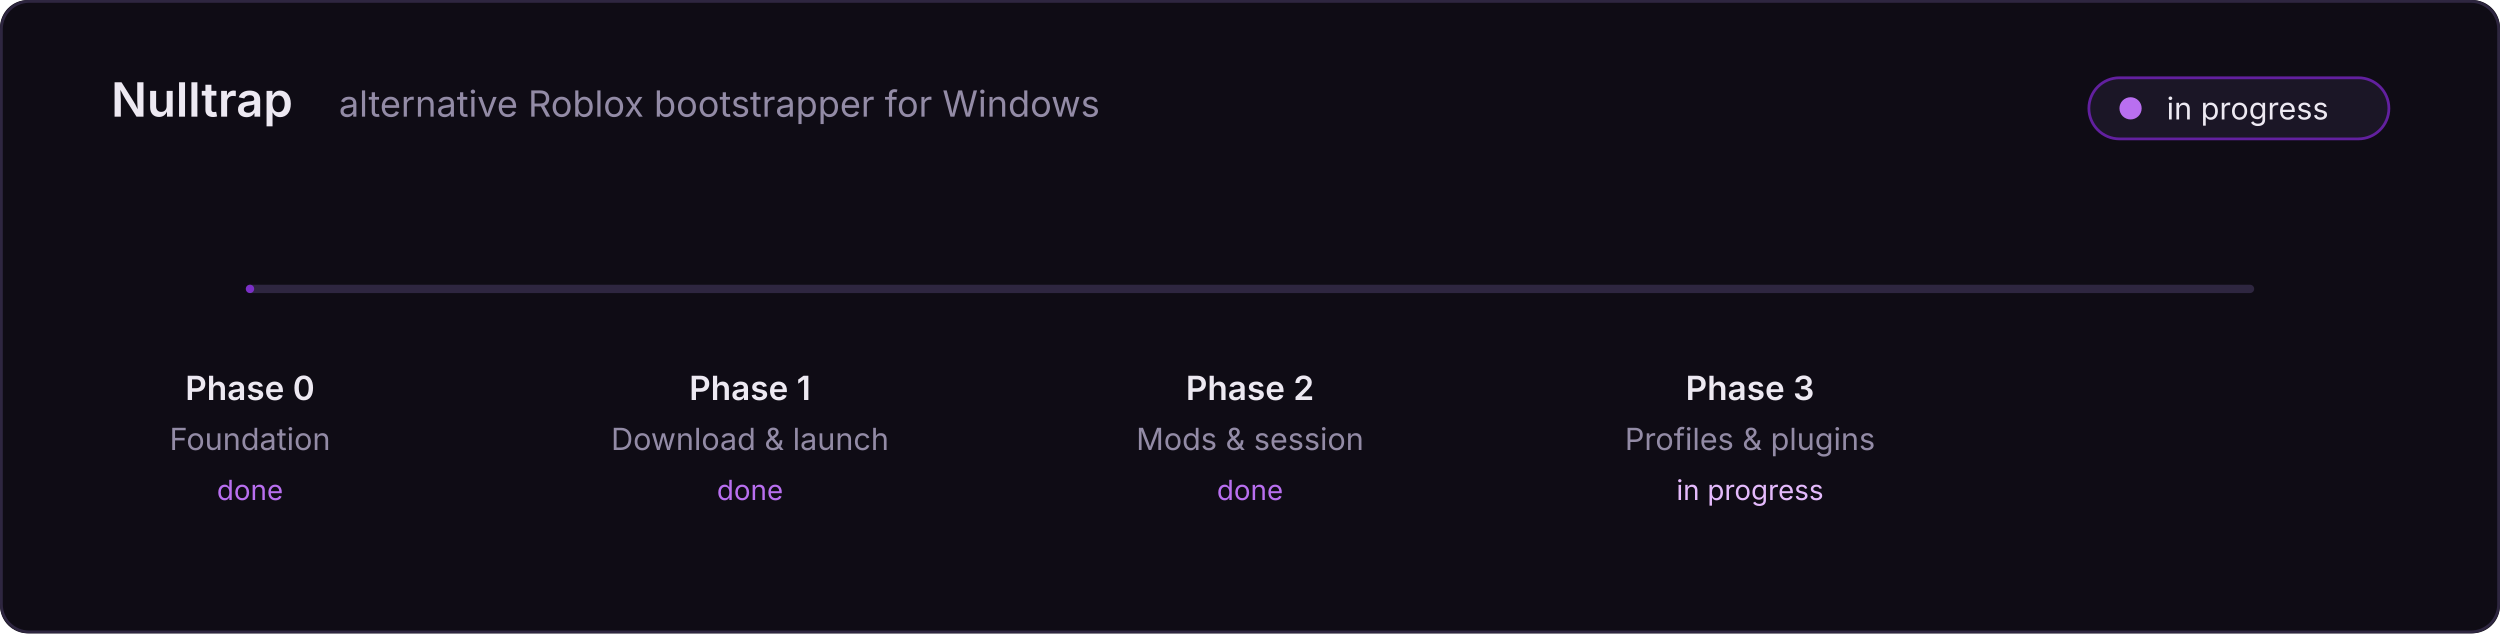
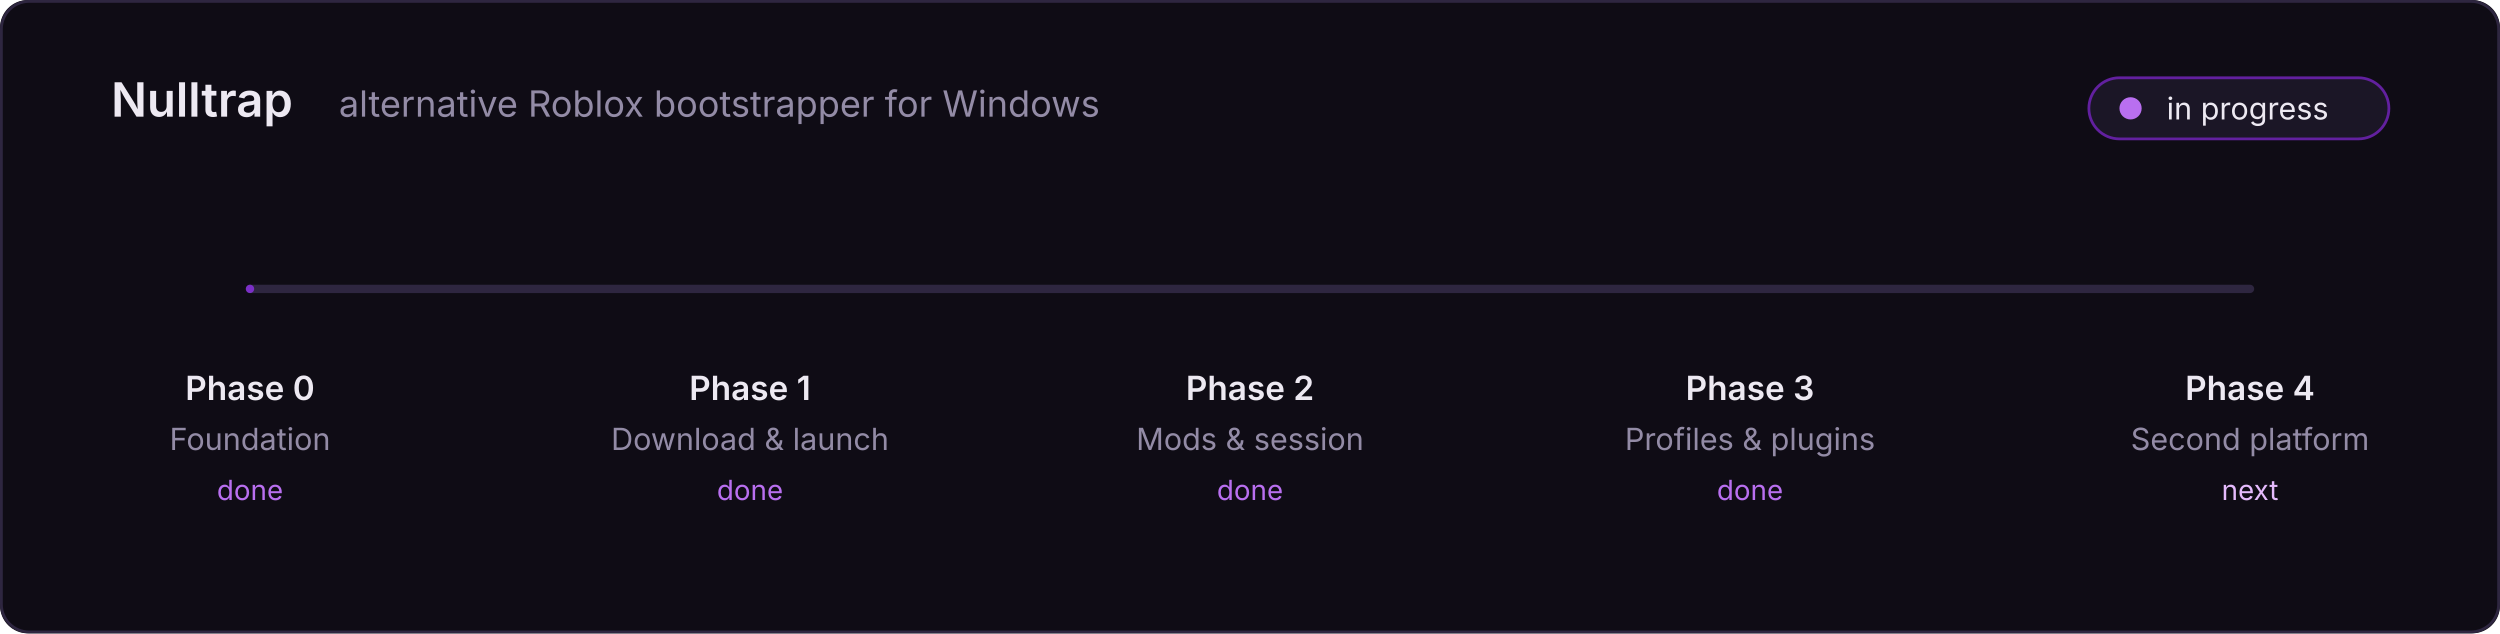
- <svg xmlns="http://www.w3.org/2000/svg" width="900" height="228" viewBox="0 0 900 228" role="img" aria-label="Nulltrap roadmap: phases 0, 1 and 2 done, phase 3 in progress, phase 4 open">
+ <svg xmlns="http://www.w3.org/2000/svg" width="900" height="228" viewBox="0 0 900 228" role="img" aria-label="Nulltrap roadmap: phases 0, 1, 2 and 3 done, phase 4 next">
  <defs>
-     <linearGradient id="track" gradientUnits="userSpaceOnUse" x1="90" y1="104" x2="450" y2="104">
+     <linearGradient id="track" gradientUnits="userSpaceOnUse" x1="90" y1="104" x2="630" y2="104">
      <stop offset="0%" stop-color="#7B2FC7" />
      <stop offset="100%" stop-color="#B96FF0" />
    </linearGradient>
    <filter id="halo" x="-100%" y="-100%" width="300%" height="300%">
      <feGaussianBlur stdDeviation="5" result="blur" />
      <feMerge>
        <feMergeNode in="blur" />
        <feMergeNode in="SourceGraphic" />
      </feMerge>
    </filter>
  </defs>
  <rect width="900" height="228" rx="10" fill="#0F0C15" />
  <rect x="0.5" y="0.5" width="899" height="227" rx="10" fill="none" stroke="#2E2640" />
  <text x="40" y="42" font-family="Segoe UI,Inter,Helvetica,Arial,sans-serif" font-size="17" font-weight="600" fill="#EDE9F2">Nulltrap</text>
  <text x="122" y="42" font-family="Segoe UI,Inter,Helvetica,Arial,sans-serif" font-size="13" fill="#938BA6">alternative Roblox bootstrapper for Windows</text>
  <g transform="translate(752,28)">
    <rect width="108" height="22" rx="11" fill="#1B1626" stroke="#62209F" />
    <circle cx="15" cy="11" r="4" fill="#B96FF0">
      <animate attributeName="opacity" values="1;0.2;1" dur="1.8s" repeatCount="indefinite" />
    </circle>
    <text x="28" y="15" font-family="Segoe UI,Inter,Helvetica,Arial,sans-serif" font-size="11" fill="#EDE9F2">in progress</text>
  </g>
  <line x1="90" y1="104" x2="810" y2="104" stroke="#2E2640" stroke-width="3" stroke-linecap="round" />
  <line x1="90" y1="104" x2="90" y2="104" stroke="url(#track)" stroke-width="3" stroke-linecap="round">
-     <animate attributeName="x2" from="90" to="450" dur="1.4s" begin="0.2s" fill="freeze" calcMode="spline" keySplines="0.22 1 0.36 1" keyTimes="0;1" />
+     <animate attributeName="x2" from="90" to="630" dur="1.6s" begin="0.2s" fill="freeze" calcMode="spline" keySplines="0.22 1 0.36 1" keyTimes="0;1" />
  </line>
  <g font-family="Segoe UI,Inter,Helvetica,Arial,sans-serif" text-anchor="middle">
    <g transform="translate(90,104)">
      <g opacity="0">
        <animate attributeName="opacity" from="0" to="1" dur="0.35s" begin="0.2s" fill="freeze" />
        <animateTransform attributeName="transform" type="scale" from="0.3" to="1" dur="0.45s" begin="0.2s" fill="freeze" calcMode="spline" keySplines="0.34 1.4 0.64 1" keyTimes="0;1" />
        <circle r="11" fill="#7B2FC7" />
        <path d="M -4 0 L -1.2 3 L 4.2 -3" fill="none" stroke="#0F0C15" stroke-width="2" stroke-linecap="round" stroke-linejoin="round" />
      </g>
      <text y="40" font-size="12" font-weight="600" fill="#EDE9F2">Phase 0</text>
      <text y="58" font-size="11" fill="#938BA6">Foundation</text>
      <text y="76" font-size="10" fill="#B96FF0">done</text>
    </g>
    <g transform="translate(270,104)">
      <g opacity="0">
        <animate attributeName="opacity" from="0" to="1" dur="0.35s" begin="0.6s" fill="freeze" />
        <animateTransform attributeName="transform" type="scale" from="0.3" to="1" dur="0.45s" begin="0.6s" fill="freeze" calcMode="spline" keySplines="0.34 1.4 0.64 1" keyTimes="0;1" />
        <circle r="11" fill="#9748DE" />
        <path d="M -4 0 L -1.2 3 L 4.2 -3" fill="none" stroke="#0F0C15" stroke-width="2" stroke-linecap="round" stroke-linejoin="round" />
      </g>
      <text y="40" font-size="12" font-weight="600" fill="#EDE9F2">Phase 1</text>
      <text y="58" font-size="11" fill="#938BA6">Download &amp; launch</text>
      <text y="76" font-size="10" fill="#B96FF0">done</text>
    </g>
    <g transform="translate(450,104)">
      <g opacity="0">
        <animate attributeName="opacity" from="0" to="1" dur="0.35s" begin="1s" fill="freeze" />
        <animateTransform attributeName="transform" type="scale" from="0.3" to="1" dur="0.45s" begin="1s" fill="freeze" calcMode="spline" keySplines="0.34 1.4 0.64 1" keyTimes="0;1" />
        <circle r="11" fill="#B355F5" />
        <path d="M -4 0 L -1.2 3 L 4.2 -3" fill="none" stroke="#0F0C15" stroke-width="2" stroke-linecap="round" stroke-linejoin="round" />
      </g>
      <text y="40" font-size="12" font-weight="600" fill="#EDE9F2">Phase 2</text>
      <text y="58" font-size="11" fill="#938BA6">Mods &amp; session</text>
      <text y="76" font-size="10" fill="#B96FF0">done</text>
    </g>
    <g transform="translate(630,104)">
-       <circle r="11" fill="none" stroke="#B96FF0" stroke-width="1.5" opacity="0">
-         <animate attributeName="r" values="11;22" dur="2.2s" begin="1.8s" repeatCount="indefinite" />
-         <animate attributeName="opacity" values="0.75;0" dur="2.2s" begin="1.8s" repeatCount="indefinite" />
-       </circle>
      <g opacity="0">
-         <animate attributeName="opacity" from="0" to="1" dur="0.35s" begin="1.6s" fill="freeze" />
-         <animateTransform attributeName="transform" type="scale" from="0.3" to="1" dur="0.45s" begin="1.6s" fill="freeze" calcMode="spline" keySplines="0.34 1.4 0.64 1" keyTimes="0;1" />
-         <circle r="10" fill="#0F0C15" stroke="#B96FF0" stroke-width="3" filter="url(#halo)" />
-         <circle r="4" fill="#E4BAFC">
-           <animate attributeName="r" values="4;2.5;4" dur="2.2s" begin="1.8s" repeatCount="indefinite" />
-         </circle>
+         <animate attributeName="opacity" from="0" to="1" dur="0.35s" begin="1.4s" fill="freeze" />
+         <animateTransform attributeName="transform" type="scale" from="0.3" to="1" dur="0.45s" begin="1.4s" fill="freeze" calcMode="spline" keySplines="0.34 1.4 0.64 1" keyTimes="0;1" />
+         <circle r="11" fill="#C77BFA" />
+         <path d="M -4 0 L -1.2 3 L 4.2 -3" fill="none" stroke="#0F0C15" stroke-width="2" stroke-linecap="round" stroke-linejoin="round" />
      </g>
      <text y="40" font-size="12" font-weight="600" fill="#EDE9F2">Phase 3</text>
      <text y="58" font-size="11" fill="#938BA6">Profiles &amp; plugins</text>
-       <text y="76" font-size="10" fill="#E4BAFC">in progress</text>
+       <text y="76" font-size="10" fill="#B96FF0">done</text>
    </g>
-     <g transform="translate(810,104)" opacity="0">
-       <animate attributeName="opacity" from="0" to="1" dur="0.5s" begin="2.2s" fill="freeze" />
-       <circle r="9" fill="#0F0C15" stroke="#2E2640" stroke-width="2.5" />
-       <text y="40" font-size="12" font-weight="600" fill="#938BA6">Phase 4</text>
-       <text y="58" font-size="11" fill="#6B6480">Second platform</text>
-       <text y="76" font-size="10" fill="#6B6480">open</text>
+     <g transform="translate(810,104)">
+       <circle r="11" fill="none" stroke="#B96FF0" stroke-width="1.5" opacity="0">
+         <animate attributeName="r" values="11;22" dur="2.2s" begin="2.2s" repeatCount="indefinite" />
+         <animate attributeName="opacity" values="0.75;0" dur="2.2s" begin="2.2s" repeatCount="indefinite" />
+       </circle>
+       <g opacity="0">
+         <animate attributeName="opacity" from="0" to="1" dur="0.35s" begin="2s" fill="freeze" />
+         <animateTransform attributeName="transform" type="scale" from="0.3" to="1" dur="0.45s" begin="2s" fill="freeze" calcMode="spline" keySplines="0.34 1.4 0.64 1" keyTimes="0;1" />
+         <circle r="10" fill="#0F0C15" stroke="#B96FF0" stroke-width="3" filter="url(#halo)" />
+         <circle r="4" fill="#E4BAFC">
+           <animate attributeName="r" values="4;2.5;4" dur="2.2s" begin="2.2s" repeatCount="indefinite" />
+         </circle>
+       </g>
+       <text y="40" font-size="12" font-weight="600" fill="#EDE9F2">Phase 4</text>
+       <text y="58" font-size="11" fill="#938BA6">Second platform</text>
+       <text y="76" font-size="10" fill="#E4BAFC">next</text>
    </g>
  </g>
</svg>
